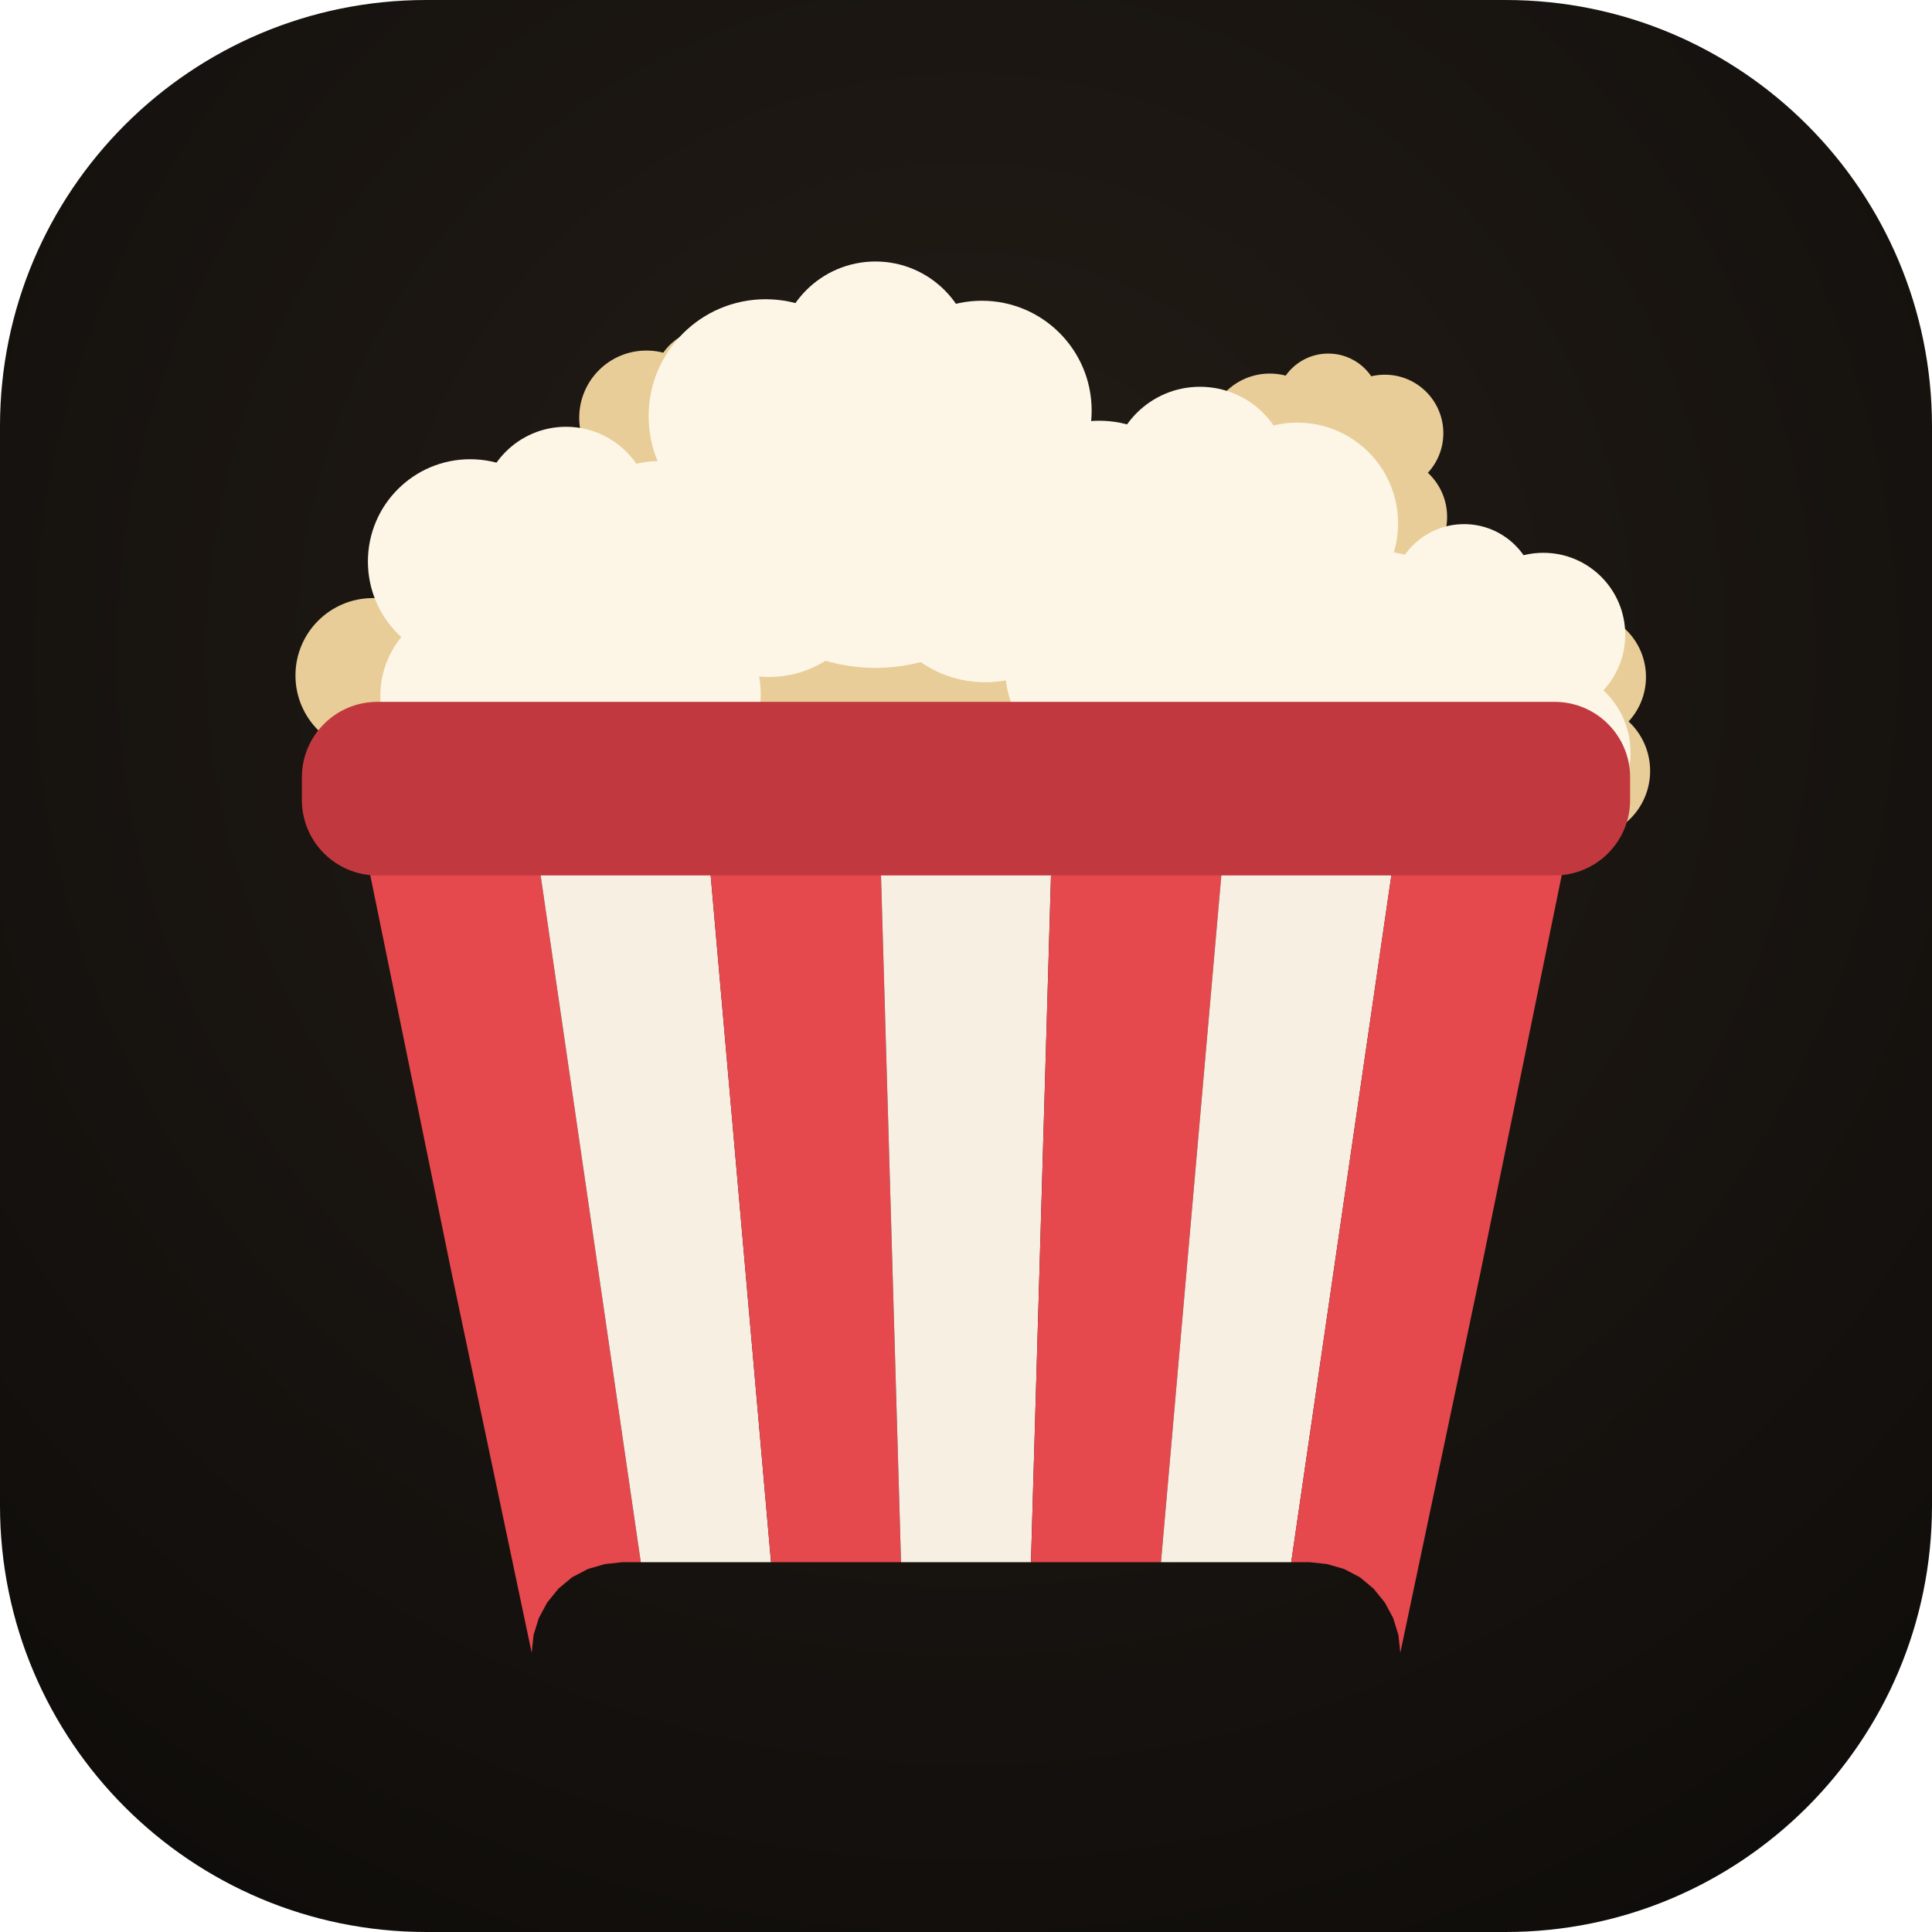
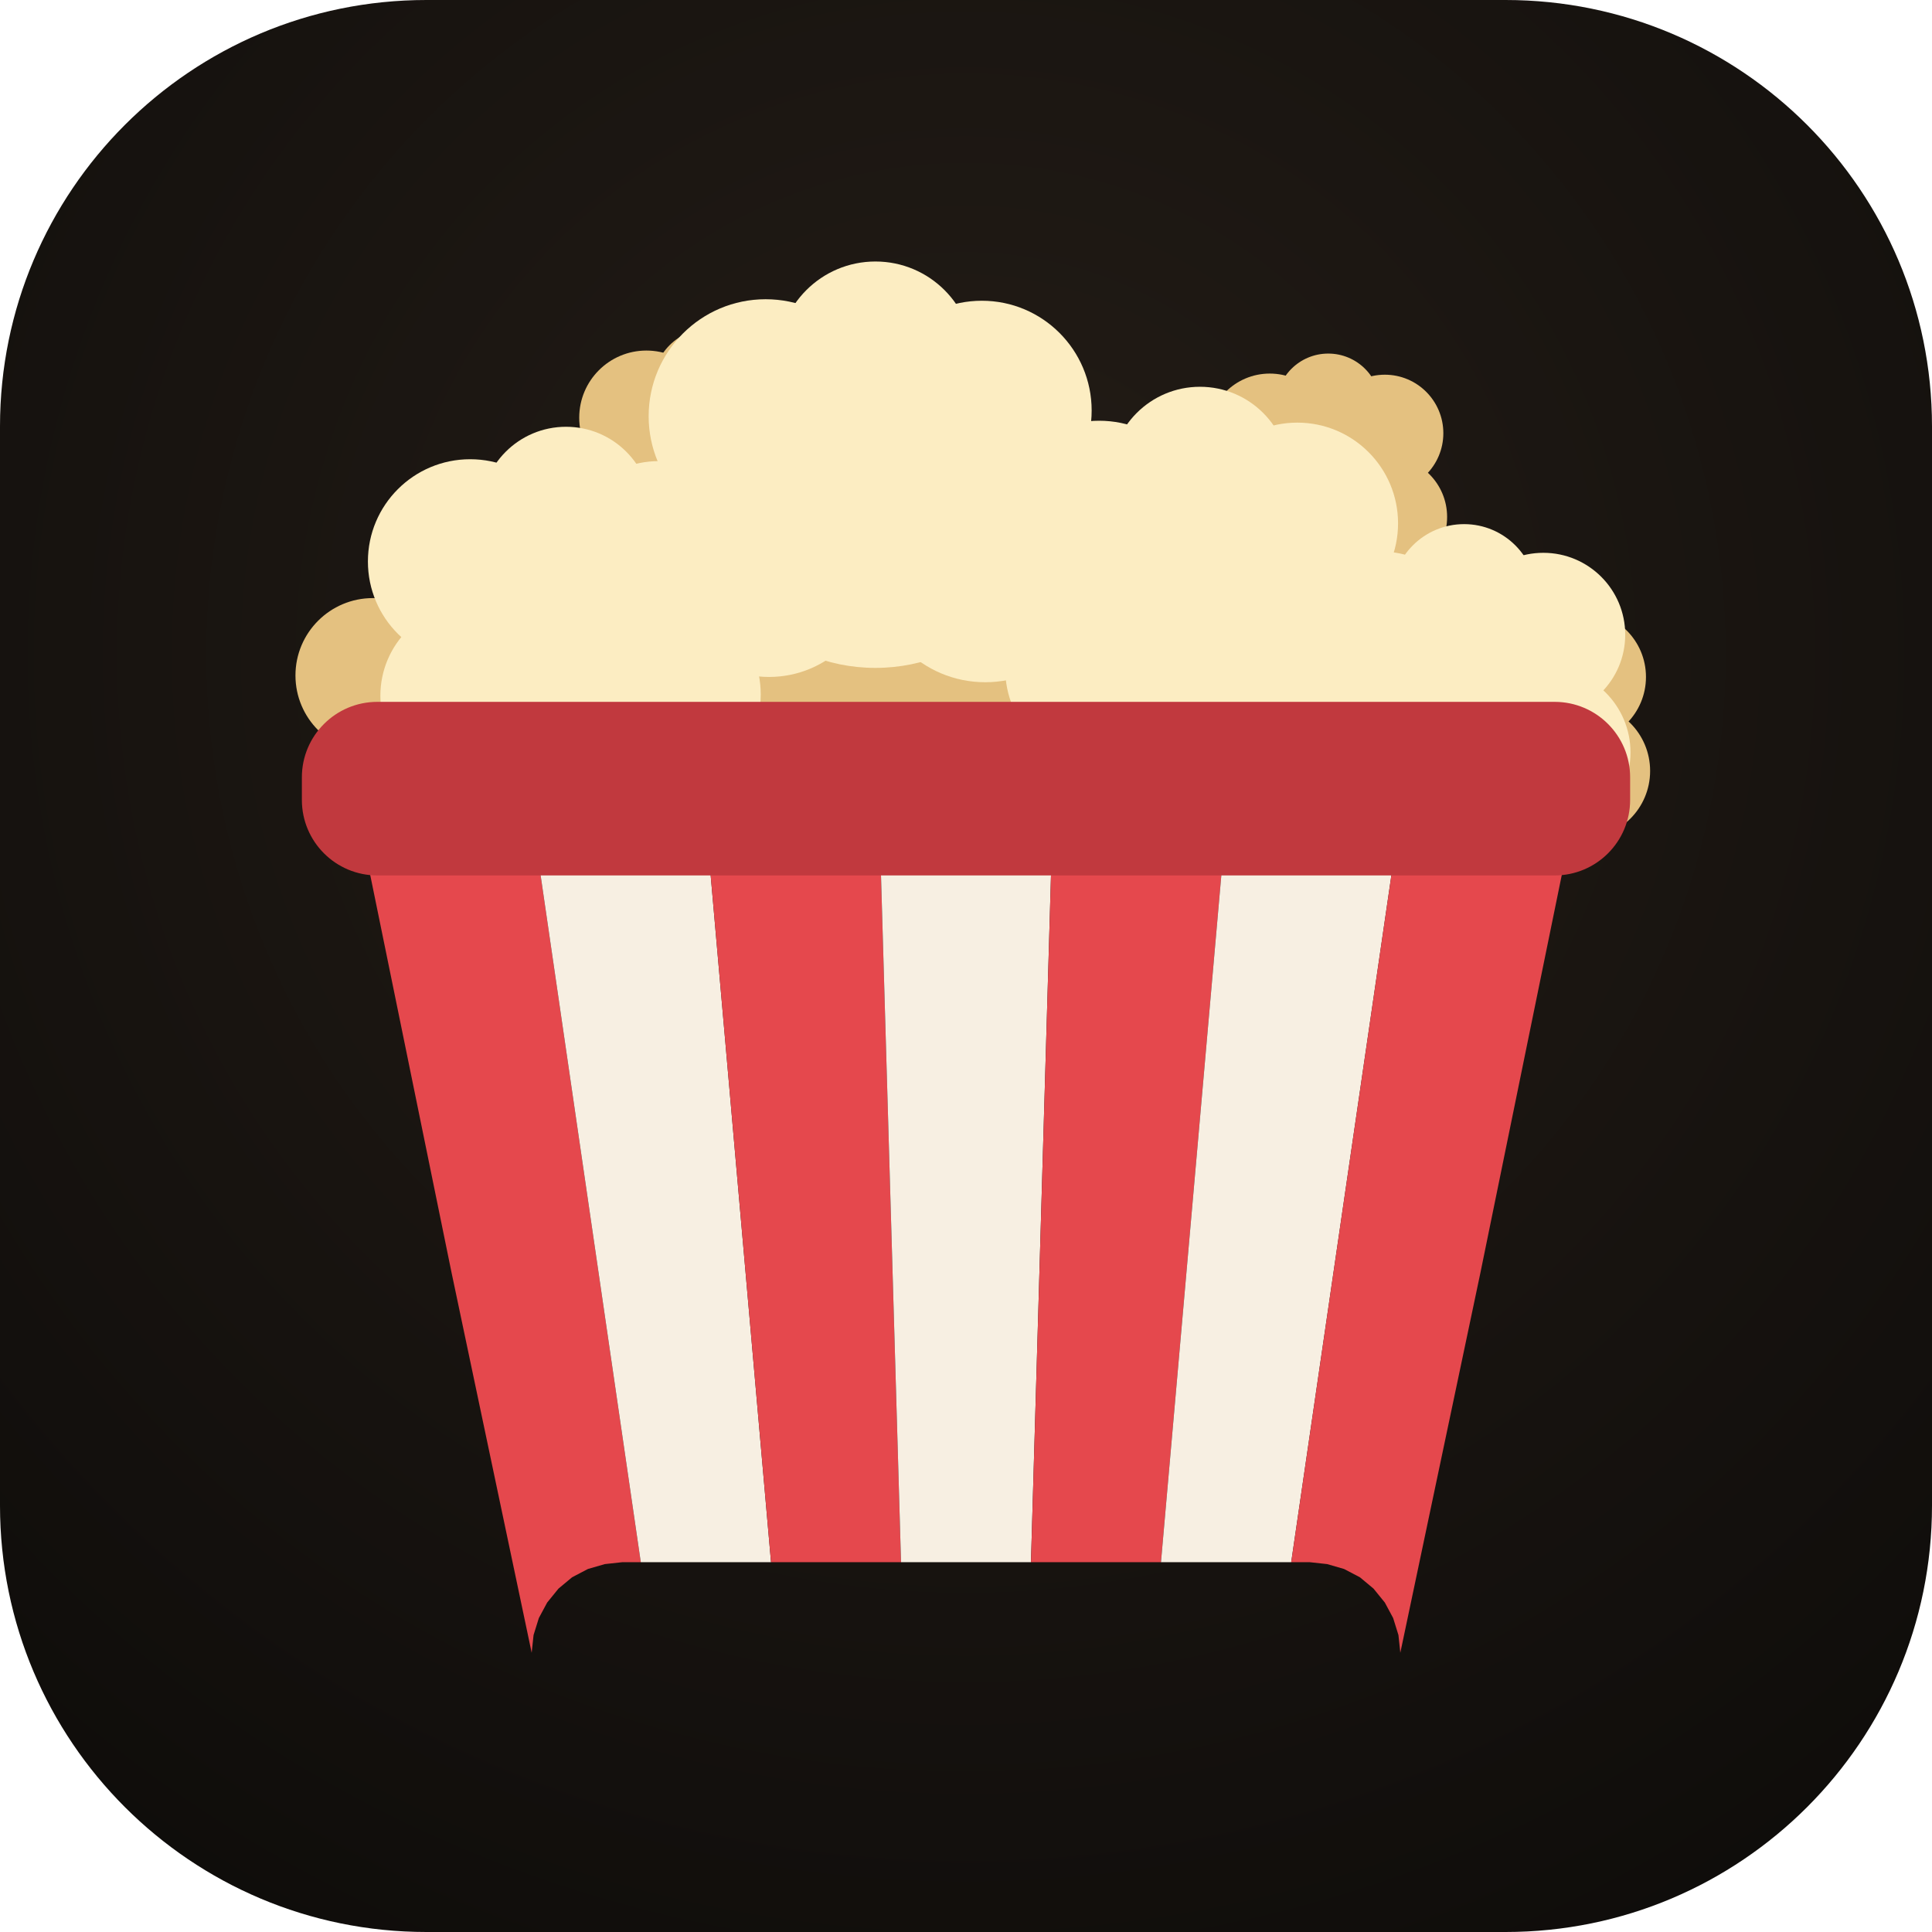
<svg xmlns="http://www.w3.org/2000/svg" viewBox="0 0 512 512" width="512" height="512" role="img" aria-label="Popcorn Check">
  <defs>
    <radialGradient id="bg" cx="50%" cy="34%" r="78%">
      <stop offset="0" stop-color="#241d17" />
      <stop offset="1" stop-color="#0e0c0a" />
    </radialGradient>
    <clipPath id="bucket">
      <path d="M 92.0 206.0 L 140.9 438.0 L 140.9 438.0 L 141.4 433.3 L 142.8 428.8 L 145.0 424.7 L 148.0 421.0 L 151.6 418.0 L 155.8 415.8 L 160.3 414.5 L 164.9 414.0 L 347.1 414.0 L 351.7 414.5 L 356.2 415.8 L 360.4 418.0 L 364.0 421.0 L 367.0 424.7 L 369.2 428.8 L 370.6 433.3 L 371.1 438.0 L 371.1 438.0 L 420.0 206.0 Z" />
    </clipPath>
  </defs>
  <rect width="512" height="512" rx="113" fill="url(#bg)" />
-   <circle cx="118.0" cy="192.0" r="31.0" fill="#e8cd98" />
-   <circle cx="98.8" cy="179.0" r="20.5" fill="#e8cd98" />
-   <circle cx="136.6" cy="178.1" r="19.2" fill="#e8cd98" />
-   <circle cx="99.4" cy="205.9" r="18.6" fill="#e8cd98" />
-   <circle cx="137.2" cy="205.6" r="19.8" fill="#e8cd98" />
-   <circle cx="118.0" cy="169.1" r="17.1" fill="#e8cd98" />
-   <circle cx="178.0" cy="190.0" r="31.0" fill="#e8cd98" />
-   <circle cx="158.8" cy="177.0" r="20.5" fill="#e8cd98" />
-   <circle cx="196.6" cy="176.1" r="19.2" fill="#e8cd98" />
-   <circle cx="159.4" cy="203.9" r="18.6" fill="#e8cd98" />
-   <circle cx="197.2" cy="203.6" r="19.8" fill="#e8cd98" />
-   <circle cx="178.0" cy="167.1" r="17.1" fill="#e8cd98" />
-   <circle cx="238.0" cy="190.0" r="31.0" fill="#e8cd98" />
-   <circle cx="218.8" cy="177.0" r="20.5" fill="#e8cd98" />
-   <circle cx="256.6" cy="176.1" r="19.2" fill="#e8cd98" />
-   <circle cx="219.4" cy="203.9" r="18.6" fill="#e8cd98" />
-   <circle cx="257.2" cy="203.6" r="19.8" fill="#e8cd98" />
-   <circle cx="238.0" cy="167.1" r="17.1" fill="#e8cd98" />
-   <circle cx="298.0" cy="188.0" r="31.0" fill="#e8cd98" />
-   <circle cx="278.8" cy="175.0" r="20.5" fill="#e8cd98" />
-   <circle cx="316.6" cy="174.1" r="19.2" fill="#e8cd98" />
-   <circle cx="279.4" cy="201.9" r="18.6" fill="#e8cd98" />
-   <circle cx="317.2" cy="201.6" r="19.8" fill="#e8cd98" />
-   <circle cx="298.0" cy="165.1" r="17.1" fill="#e8cd98" />
-   <circle cx="356.0" cy="186.0" r="31.0" fill="#e8cd98" />
-   <circle cx="336.8" cy="173.0" r="20.5" fill="#e8cd98" />
-   <circle cx="374.6" cy="172.1" r="19.2" fill="#e8cd98" />
-   <circle cx="337.4" cy="199.9" r="18.6" fill="#e8cd98" />
-   <circle cx="375.2" cy="199.6" r="19.8" fill="#e8cd98" />
-   <circle cx="356.0" cy="163.1" r="17.1" fill="#e8cd98" />
-   <circle cx="402.0" cy="192.0" r="28.0" fill="#e8cd98" />
-   <circle cx="384.6" cy="180.2" r="18.5" fill="#e8cd98" />
-   <circle cx="418.8" cy="179.4" r="17.4" fill="#e8cd98" />
-   <circle cx="385.2" cy="204.6" r="16.8" fill="#e8cd98" />
-   <circle cx="419.4" cy="204.3" r="17.9" fill="#e8cd98" />
-   <circle cx="402.0" cy="171.3" r="15.4" fill="#e8cd98" />
-   <circle cx="188.0" cy="122.0" r="27.0" fill="#e8cd98" />
-   <circle cx="171.3" cy="110.7" r="17.8" fill="#e8cd98" />
-   <circle cx="204.2" cy="109.8" r="16.7" fill="#e8cd98" />
-   <circle cx="171.8" cy="134.2" r="16.2" fill="#e8cd98" />
-   <circle cx="204.7" cy="133.9" r="17.3" fill="#e8cd98" />
-   <circle cx="188.0" cy="102.0" r="14.9" fill="#e8cd98" />
-   <circle cx="352.0" cy="126.0" r="25.0" fill="#e8cd98" />
-   <circle cx="336.5" cy="115.5" r="16.5" fill="#e8cd98" />
-   <circle cx="367.0" cy="114.8" r="15.5" fill="#e8cd98" />
-   <circle cx="337.0" cy="137.2" r="15.0" fill="#e8cd98" />
-   <circle cx="367.5" cy="137.0" r="16.0" fill="#e8cd98" />
-   <circle cx="352.0" cy="107.5" r="13.8" fill="#e8cd98" />
-   <circle cx="150.0" cy="166.0" r="41.0" fill="#fdf6e7" />
-   <circle cx="124.6" cy="148.8" r="27.1" fill="#fdf6e7" />
-   <circle cx="174.6" cy="147.6" r="25.4" fill="#fdf6e7" />
-   <circle cx="125.4" cy="184.4" r="24.6" fill="#fdf6e7" />
-   <circle cx="175.4" cy="184.0" r="26.2" fill="#fdf6e7" />
-   <circle cx="150.0" cy="135.7" r="22.6" fill="#fdf6e7" />
-   <circle cx="232.0" cy="130.0" r="47.0" fill="#fdf6e7" />
-   <circle cx="202.9" cy="110.3" r="31.0" fill="#fdf6e7" />
-   <circle cx="260.2" cy="108.8" r="29.1" fill="#fdf6e7" />
-   <circle cx="203.8" cy="151.2" r="28.2" fill="#fdf6e7" />
-   <circle cx="261.1" cy="150.7" r="30.1" fill="#fdf6e7" />
-   <circle cx="232.0" cy="95.2" r="25.9" fill="#fdf6e7" />
-   <circle cx="318.0" cy="158.0" r="43.0" fill="#fdf6e7" />
-   <circle cx="291.3" cy="139.9" r="28.4" fill="#fdf6e7" />
-   <circle cx="343.8" cy="138.7" r="26.7" fill="#fdf6e7" />
-   <circle cx="292.2" cy="177.3" r="25.8" fill="#fdf6e7" />
-   <circle cx="344.7" cy="176.9" r="27.5" fill="#fdf6e7" />
-   <circle cx="318.0" cy="126.2" r="23.7" fill="#fdf6e7" />
-   <circle cx="388.0" cy="184.0" r="35.0" fill="#fdf6e7" />
-   <circle cx="366.3" cy="169.3" r="23.1" fill="#fdf6e7" />
-   <circle cx="409.0" cy="168.2" r="21.7" fill="#fdf6e7" />
-   <circle cx="367.0" cy="199.8" r="21.0" fill="#fdf6e7" />
-   <circle cx="409.7" cy="199.4" r="22.4" fill="#fdf6e7" />
-   <circle cx="388.0" cy="158.1" r="19.2" fill="#fdf6e7" />
+   <circle cx="118.0" cy="192.0" r="31.0" fill="#e4c180" />
+   <circle cx="98.8" cy="179.0" r="20.5" fill="#e4c180" />
+   <circle cx="136.6" cy="178.1" r="19.2" fill="#e4c180" />
+   <circle cx="99.4" cy="205.9" r="18.6" fill="#e4c180" />
+   <circle cx="137.2" cy="205.6" r="19.8" fill="#e4c180" />
+   <circle cx="118.0" cy="169.1" r="17.1" fill="#e4c180" />
+   <circle cx="178.0" cy="190.0" r="31.0" fill="#e4c180" />
+   <circle cx="158.8" cy="177.0" r="20.5" fill="#e4c180" />
+   <circle cx="196.6" cy="176.1" r="19.2" fill="#e4c180" />
+   <circle cx="159.4" cy="203.9" r="18.6" fill="#e4c180" />
+   <circle cx="197.2" cy="203.6" r="19.8" fill="#e4c180" />
+   <circle cx="178.0" cy="167.1" r="17.1" fill="#e4c180" />
+   <circle cx="238.0" cy="190.0" r="31.0" fill="#e4c180" />
+   <circle cx="218.8" cy="177.0" r="20.5" fill="#e4c180" />
+   <circle cx="256.6" cy="176.1" r="19.2" fill="#e4c180" />
+   <circle cx="219.4" cy="203.9" r="18.6" fill="#e4c180" />
+   <circle cx="257.2" cy="203.6" r="19.8" fill="#e4c180" />
+   <circle cx="238.0" cy="167.1" r="17.1" fill="#e4c180" />
+   <circle cx="298.0" cy="188.0" r="31.0" fill="#e4c180" />
+   <circle cx="278.8" cy="175.0" r="20.5" fill="#e4c180" />
+   <circle cx="316.6" cy="174.1" r="19.2" fill="#e4c180" />
+   <circle cx="279.4" cy="201.9" r="18.6" fill="#e4c180" />
+   <circle cx="317.2" cy="201.6" r="19.8" fill="#e4c180" />
+   <circle cx="298.0" cy="165.1" r="17.1" fill="#e4c180" />
+   <circle cx="356.0" cy="186.0" r="31.0" fill="#e4c180" />
+   <circle cx="336.8" cy="173.0" r="20.5" fill="#e4c180" />
+   <circle cx="374.6" cy="172.1" r="19.2" fill="#e4c180" />
+   <circle cx="337.4" cy="199.9" r="18.6" fill="#e4c180" />
+   <circle cx="375.2" cy="199.6" r="19.8" fill="#e4c180" />
+   <circle cx="356.0" cy="163.1" r="17.1" fill="#e4c180" />
+   <circle cx="402.0" cy="192.0" r="28.0" fill="#e4c180" />
+   <circle cx="384.6" cy="180.2" r="18.5" fill="#e4c180" />
+   <circle cx="418.8" cy="179.4" r="17.4" fill="#e4c180" />
+   <circle cx="385.2" cy="204.6" r="16.8" fill="#e4c180" />
+   <circle cx="419.4" cy="204.3" r="17.9" fill="#e4c180" />
+   <circle cx="402.0" cy="171.3" r="15.4" fill="#e4c180" />
+   <circle cx="188.0" cy="122.0" r="27.0" fill="#e4c180" />
+   <circle cx="171.3" cy="110.7" r="17.8" fill="#e4c180" />
+   <circle cx="204.2" cy="109.8" r="16.7" fill="#e4c180" />
+   <circle cx="171.8" cy="134.2" r="16.2" fill="#e4c180" />
+   <circle cx="204.7" cy="133.9" r="17.3" fill="#e4c180" />
+   <circle cx="188.0" cy="102.0" r="14.9" fill="#e4c180" />
+   <circle cx="352.0" cy="126.0" r="25.0" fill="#e4c180" />
+   <circle cx="336.5" cy="115.5" r="16.5" fill="#e4c180" />
+   <circle cx="367.0" cy="114.8" r="15.5" fill="#e4c180" />
+   <circle cx="337.0" cy="137.2" r="15.0" fill="#e4c180" />
+   <circle cx="367.5" cy="137.0" r="16.0" fill="#e4c180" />
+   <circle cx="352.0" cy="107.5" r="13.8" fill="#e4c180" />
+   <circle cx="150.0" cy="166.0" r="41.0" fill="#fcedc2" />
+   <circle cx="124.6" cy="148.8" r="27.1" fill="#fcedc2" />
+   <circle cx="174.6" cy="147.6" r="25.4" fill="#fcedc2" />
+   <circle cx="125.4" cy="184.4" r="24.6" fill="#fcedc2" />
+   <circle cx="175.4" cy="184.0" r="26.2" fill="#fcedc2" />
+   <circle cx="150.0" cy="135.7" r="22.6" fill="#fcedc2" />
+   <circle cx="232.0" cy="130.0" r="47.0" fill="#fcedc2" />
+   <circle cx="202.9" cy="110.3" r="31.0" fill="#fcedc2" />
+   <circle cx="260.2" cy="108.8" r="29.1" fill="#fcedc2" />
+   <circle cx="203.8" cy="151.2" r="28.2" fill="#fcedc2" />
+   <circle cx="261.1" cy="150.7" r="30.1" fill="#fcedc2" />
+   <circle cx="232.0" cy="95.2" r="25.9" fill="#fcedc2" />
+   <circle cx="318.0" cy="158.0" r="43.0" fill="#fcedc2" />
+   <circle cx="291.3" cy="139.9" r="28.4" fill="#fcedc2" />
+   <circle cx="343.8" cy="138.7" r="26.7" fill="#fcedc2" />
+   <circle cx="292.2" cy="177.3" r="25.8" fill="#fcedc2" />
+   <circle cx="344.7" cy="176.9" r="27.5" fill="#fcedc2" />
+   <circle cx="318.0" cy="126.2" r="23.7" fill="#fcedc2" />
+   <circle cx="388.0" cy="184.0" r="35.0" fill="#fcedc2" />
+   <circle cx="366.3" cy="169.3" r="23.1" fill="#fcedc2" />
+   <circle cx="409.0" cy="168.2" r="21.7" fill="#fcedc2" />
+   <circle cx="367.0" cy="199.8" r="21.0" fill="#fcedc2" />
+   <circle cx="409.7" cy="199.4" r="22.4" fill="#fcedc2" />
+   <circle cx="388.0" cy="158.1" r="19.2" fill="#fcedc2" />
  <g clip-path="url(#bucket)">
    <path d="M 92.0 202.0 L 138.9 202.0 L 177.4 466.0 L 146.0 466.0 Z" fill="#e5484d" />
    <path d="M 138.9 202.0 L 185.7 202.0 L 208.9 466.0 L 177.4 466.0 Z" fill="#f7efe2" />
    <path d="M 185.7 202.0 L 232.6 202.0 L 240.3 466.0 L 208.9 466.0 Z" fill="#e5484d" />
    <path d="M 232.6 202.0 L 279.4 202.0 L 271.7 466.0 L 240.3 466.0 Z" fill="#f7efe2" />
    <path d="M 279.4 202.0 L 326.3 202.0 L 303.1 466.0 L 271.7 466.0 Z" fill="#e5484d" />
    <path d="M 326.3 202.0 L 373.1 202.0 L 334.6 466.0 L 303.1 466.0 Z" fill="#f7efe2" />
    <path d="M 373.1 202.0 L 420.0 202.0 L 366.0 466.0 L 334.6 466.0 Z" fill="#e5484d" />
  </g>
  <rect x="80.0" y="186.0" width="352.0" height="46.0" rx="20.0" fill="#c1393e" />
</svg>
